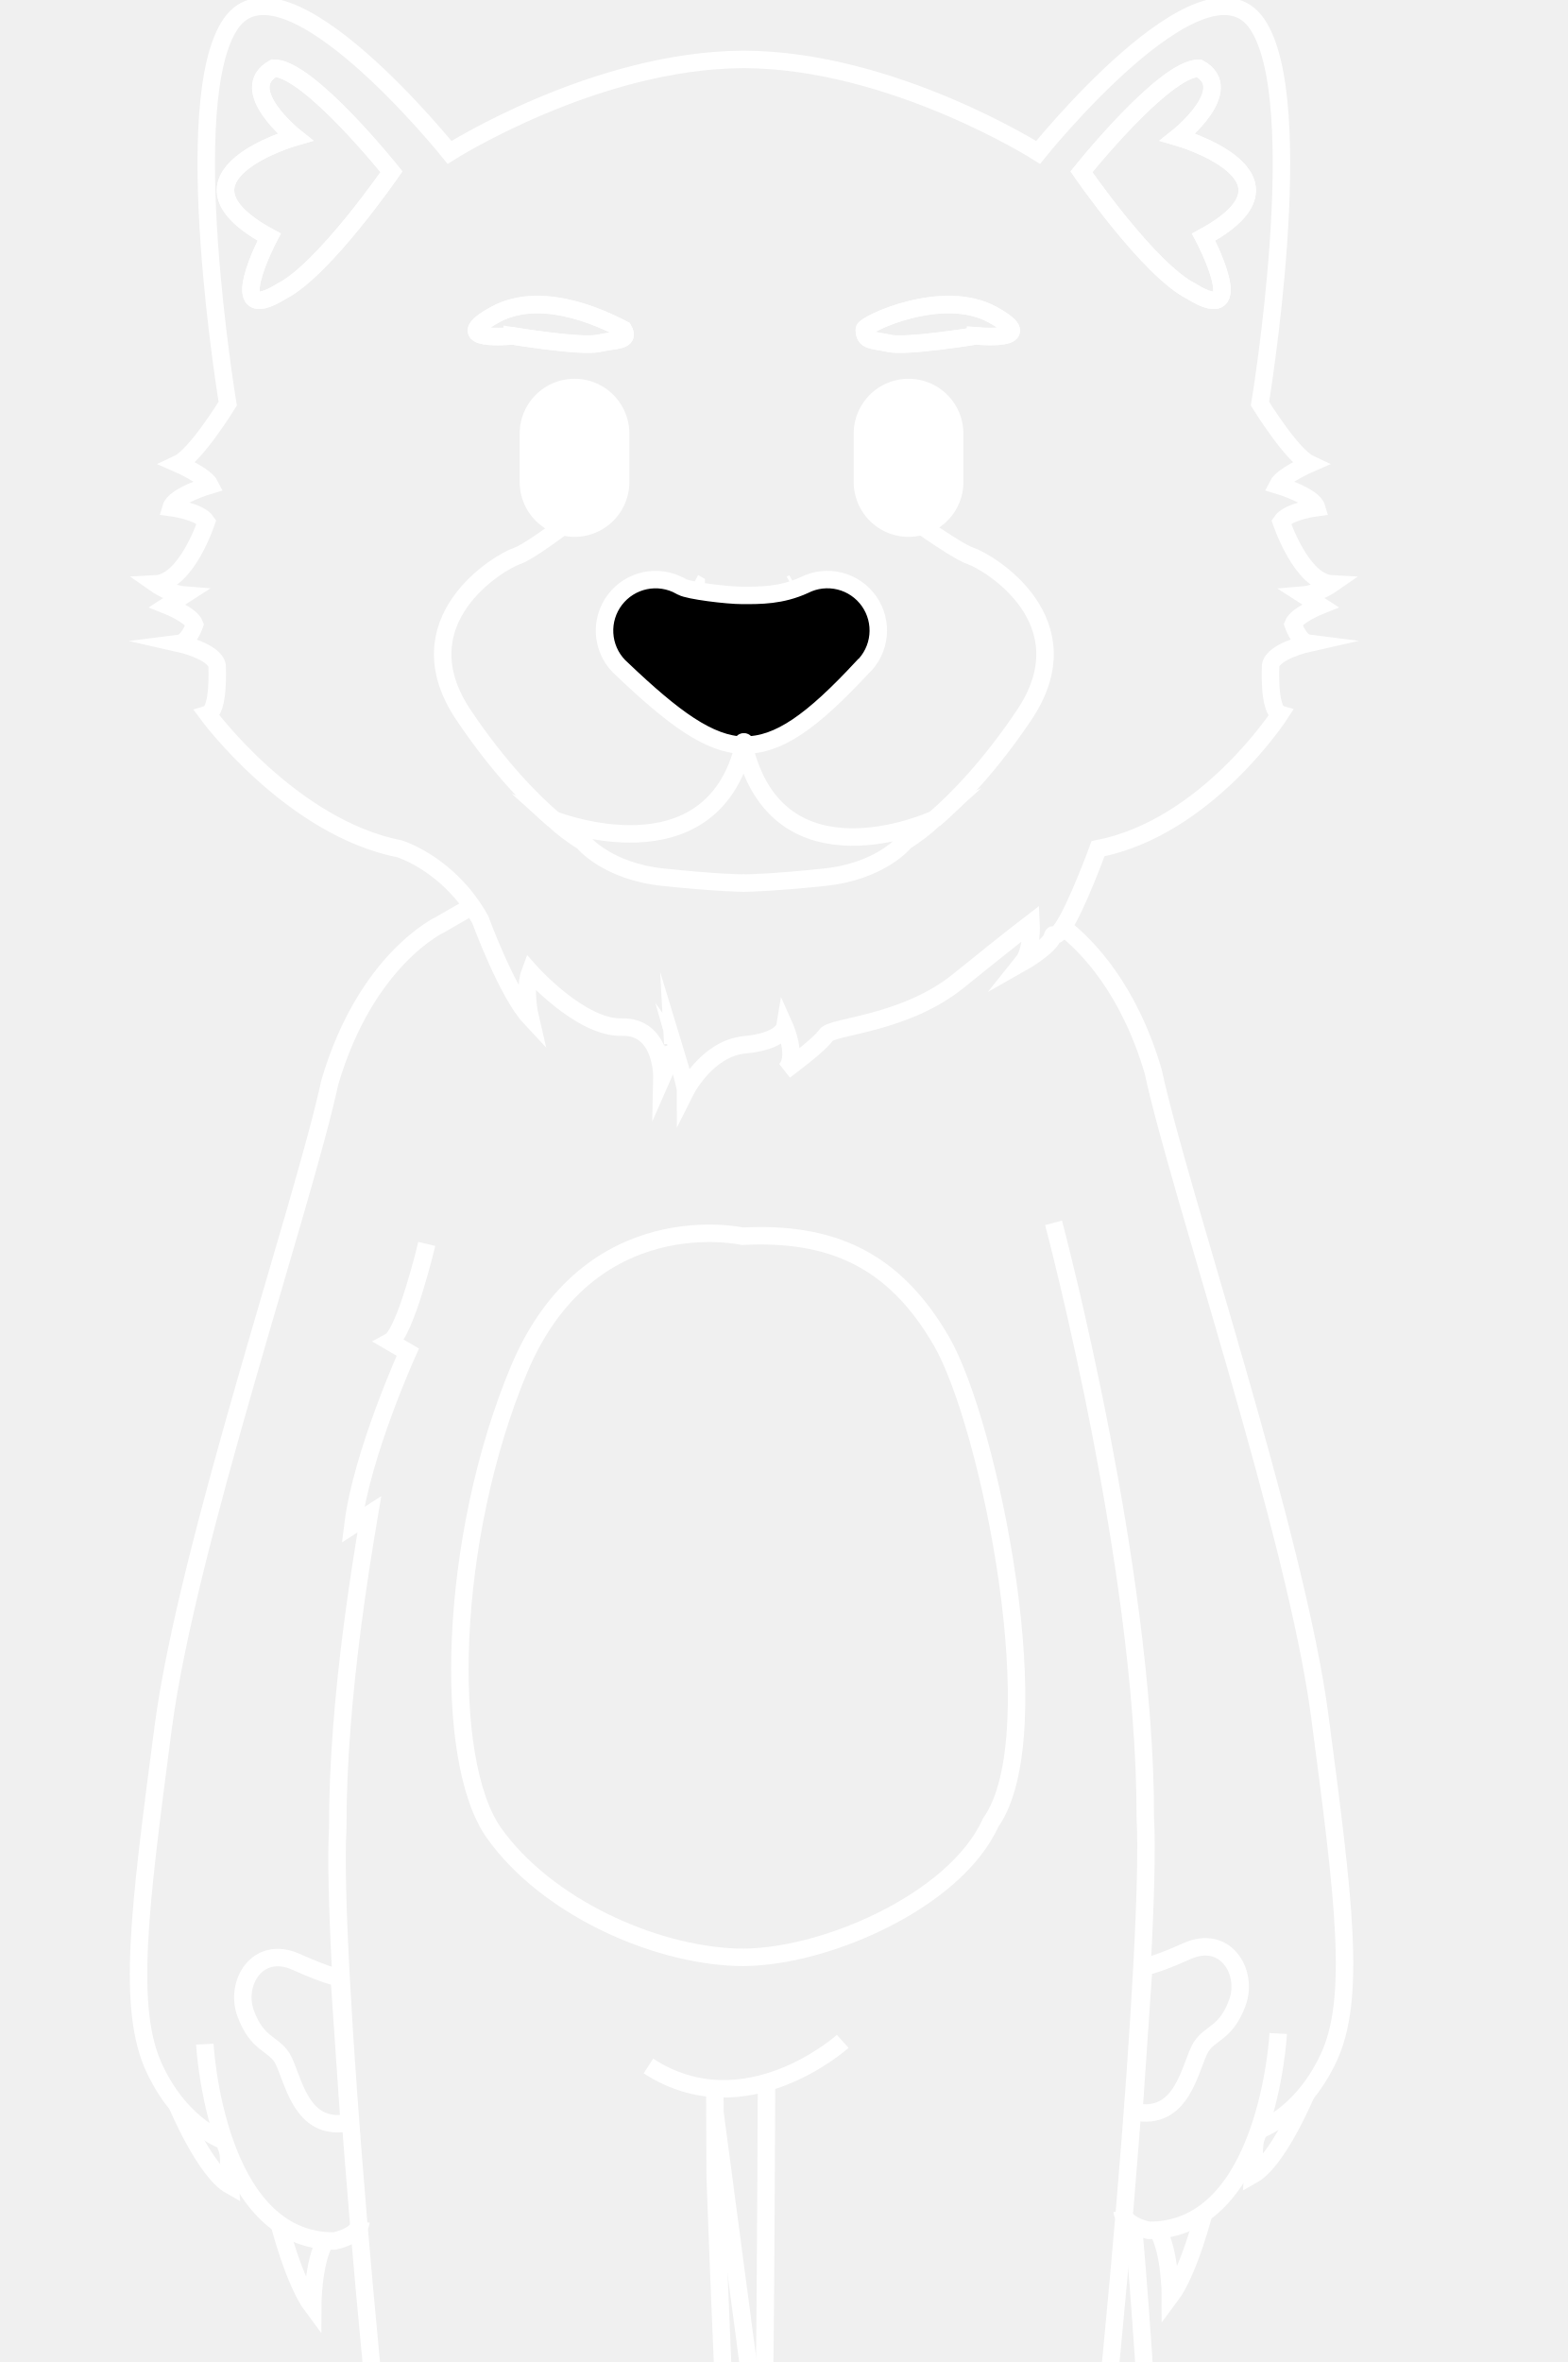
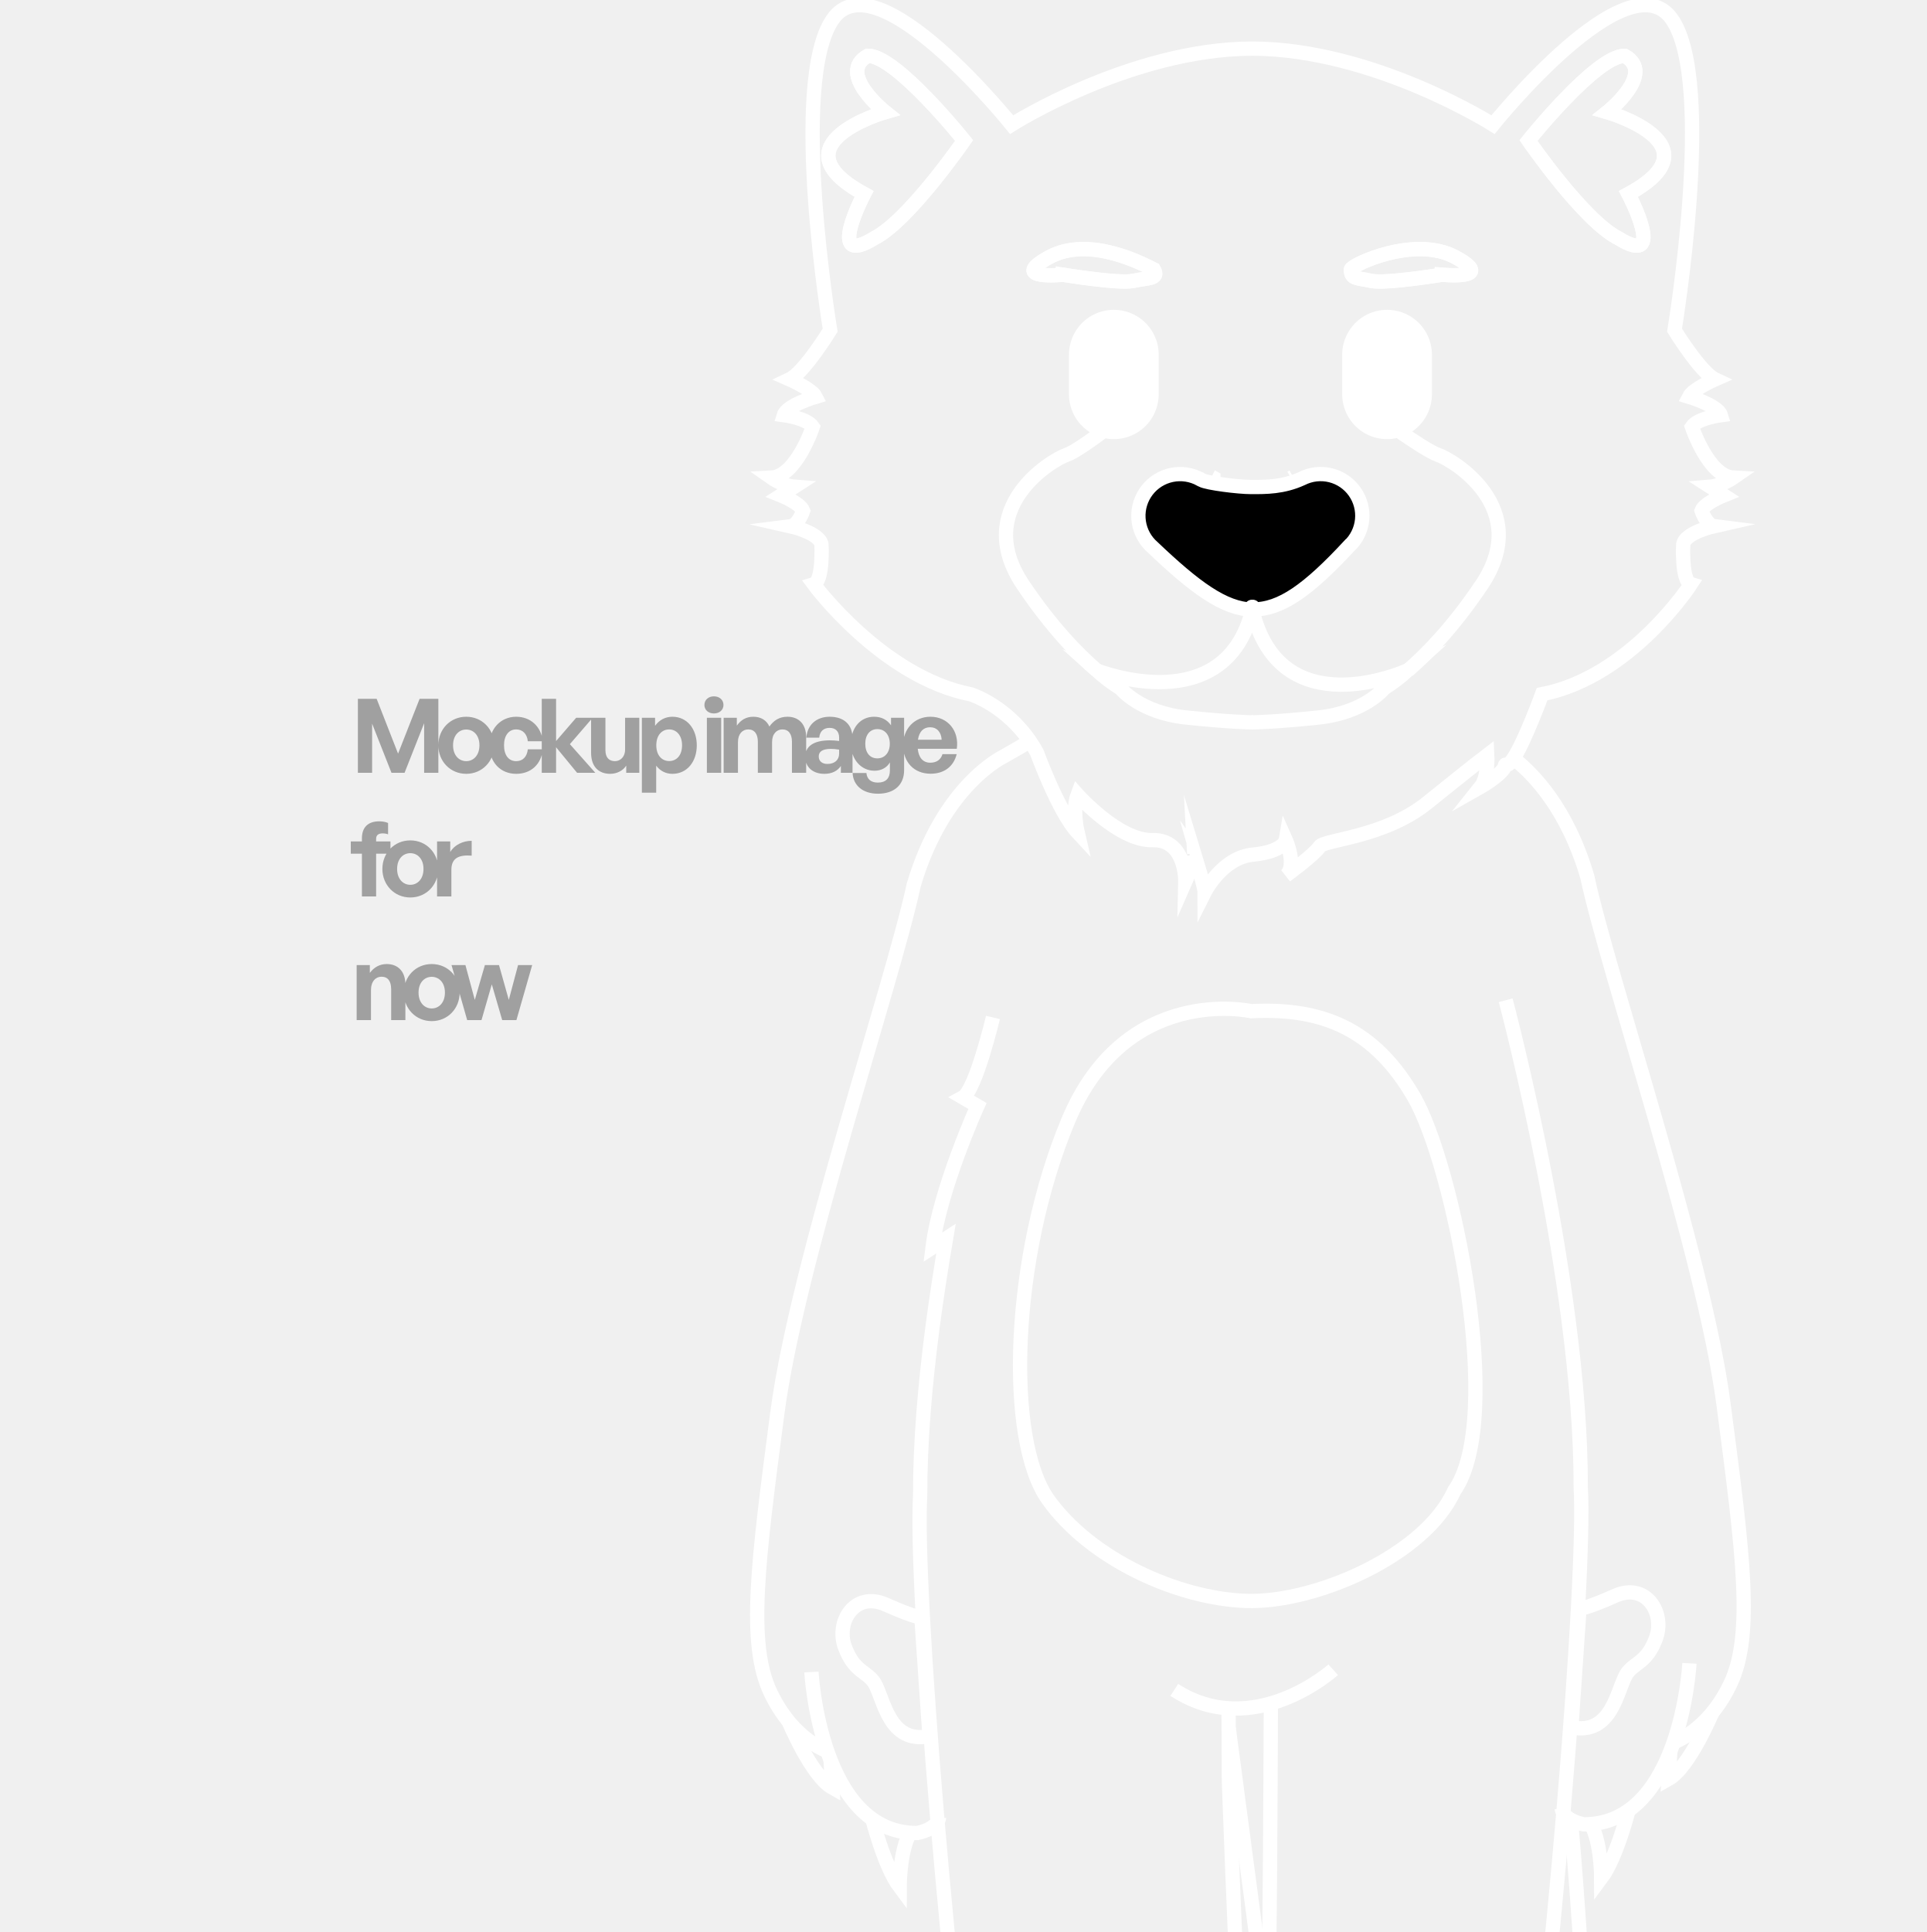
- <svg xmlns="http://www.w3.org/2000/svg" width="249" height="375" viewBox="0 0 249 375" fill="none">
+ <svg xmlns="http://www.w3.org/2000/svg" width="374" height="375" viewBox="0 0 374 375" fill="none">
  <g clip-path="url(#clip0_2229_67)">
-     <path d="M36 340.028C36 340.028 29.083 338.02 24.57 328.498C20.056 318.976 22.119 303.126 25.92 274.215C29.721 245.303 48.231 191.115 52.373 171.84C58.141 152.229 69.913 146.785 69.913 146.785L74.957 143.879" stroke="white" stroke-width="2.772" stroke-miterlimit="10" />
-     <path d="M32.528 324.539C32.528 324.539 34.175 355.925 53.089 355.791C57.203 354.888 57.314 352.793 57.314 352.793" stroke="white" stroke-width="2.772" stroke-miterlimit="10" />
-     <path d="M44.275 352.793C44.275 352.793 46.651 362.252 49.652 366.255C49.652 366.255 49.652 359.227 51.66 355.779" stroke="white" stroke-width="2.772" stroke-miterlimit="10" />
-     <path d="M28.113 334.144C28.113 334.144 32.528 344.72 36.583 346.993L36.226 341.449" stroke="white" stroke-width="2.772" stroke-miterlimit="10" />
-     <path d="M113.534 490.406C131.129 490.406 121.08 454.629 120.371 453.869C117.287 451.569 113.573 345.54 113.573 345.54L113.51 331.365" stroke="white" stroke-width="2.772" stroke-miterlimit="10" />
-     <path d="M53.873 313.896C53.873 313.896 53.081 314.177 46.991 311.461C40.902 308.745 37.215 314.835 39.029 319.705C40.842 324.575 43.258 324.337 44.782 326.677C46.611 329.817 47.585 338.607 55.449 336.972L53.873 313.896Z" stroke="white" stroke-width="2.772" stroke-miterlimit="10" />
-     <path d="M167.306 194.144C167.306 194.144 171.198 208.754 174.96 228.305C176.611 236.897 178.238 246.447 179.497 256.124C180.938 267.191 181.901 278.432 181.873 288.619C182.922 306.405 176.532 384.793 168.64 442.541C168.53 443.354 168.419 444.155 168.308 444.945C167.987 447.229 167.825 448.393 167.761 448.829C167.552 450.313 168.53 443.353 168.53 443.353" stroke="white" stroke-width="2.772" stroke-miterlimit="10" />
-     <path d="M133.825 324.095C133.825 324.095 118.384 338.017 102.97 328.007" stroke="white" stroke-width="2.772" stroke-miterlimit="10" />
-     <path d="M168.834 147.205C172.746 150.258 179.283 157.036 183.139 170.146C187.281 189.42 205.787 243.609 209.592 272.52C213.397 301.432 215.46 317.281 210.942 326.804C206.425 336.326 199.511 338.334 199.511 338.334" stroke="white" stroke-width="2.772" stroke-miterlimit="10" />
-     <path d="M202.985 322.848C202.985 322.848 201.338 354.235 182.423 354.1C178.31 353.197 178.199 351.103 178.199 351.103" stroke="white" stroke-width="2.772" stroke-miterlimit="10" />
-     <path d="M191.236 351.115C191.236 351.115 188.861 360.574 185.859 364.576C185.859 364.576 185.859 357.549 183.852 354.1" stroke="white" stroke-width="2.772" stroke-miterlimit="10" />
-     <path d="M207.399 332.454C207.399 332.454 202.984 343.03 198.93 345.302L199.286 339.759" stroke="white" stroke-width="2.772" stroke-miterlimit="10" />
-     <path d="M117.627 434.365C121.167 399.815 121.381 399.455 121.662 344.542L121.725 330.367" stroke="white" stroke-width="2.772" stroke-miterlimit="10" />
-     <path d="M181.635 312.19C181.635 312.19 182.427 312.471 188.517 309.755C194.606 307.039 198.293 313.128 196.479 317.998C194.666 322.868 192.251 322.631 190.726 324.971C188.897 328.11 187.923 336.9 180.06 335.265L181.635 312.19Z" stroke="white" stroke-width="2.772" stroke-miterlimit="10" />
-     <path d="M117.889 196.27C117.889 196.27 93.546 190.782 82.389 217.488C71.231 244.195 70.202 279.473 78.481 291.066C86.76 302.659 103.592 310.249 116.859 310.736C130.127 311.223 151.651 301.99 157.321 289.356C167.219 275.438 157.107 226.053 149.509 212.939C141.911 199.825 131.893 195.553 117.889 196.27Z" stroke="white" stroke-width="2.772" stroke-miterlimit="10" />
-     <path d="M67.77 197.49C67.77 197.49 64.405 211.672 61.914 213.01L64.761 214.669C64.761 214.669 57.44 230.832 56.05 242.1L58.652 240.41C57.753 245.707 56.731 252.264 56.011 257.803C54.57 268.87 53.607 280.11 53.635 290.294C52.586 308.084 58.976 386.468 66.868 444.22C66.978 445.033 67.089 445.834 67.2 446.623C67.521 448.908 67.861 451.121 67.925 451.557C68.131 453.042 66.978 445.032 66.978 445.032" stroke="white" stroke-width="2.772" stroke-miterlimit="10" />
-     <path d="M91.234 68.844V76.525" stroke="white" stroke-width="17.421" stroke-miterlimit="10" stroke-linecap="round" />
-     <path d="M139.504 100.088C139.505 101.19 139.281 102.28 138.843 103.292C138.406 104.303 137.766 105.214 136.962 105.968H136.942C129.102 114.401 123.686 118.4 118.123 118.274C112.635 118.147 106.997 113.997 98.741 106.134L98.274 105.694C96.927 104.298 96.125 102.464 96.016 100.527C95.906 98.589 96.494 96.677 97.675 95.136C98.856 93.596 100.55 92.531 102.449 92.134C104.349 91.737 106.328 92.035 108.026 92.973H108.054C108.101 93.001 108.196 93.06 108.331 93.131C109.361 93.705 115.395 94.474 117.921 94.474C120.736 94.474 124.05 94.513 127.732 92.834C128.965 92.205 130.338 91.903 131.721 91.957C133.104 92.011 134.45 92.419 135.63 93.142C136.81 93.865 137.784 94.88 138.46 96.088C139.135 97.295 139.489 98.656 139.488 100.04L139.504 100.088Z" fill="black" />
-     <path d="M100.495 105.235L100.958 105.679C100.8 105.544 100.642 105.393 100.495 105.235Z" fill="black" />
-     <path d="M110.564 92.708L110.287 92.545C110.382 92.594 110.475 92.648 110.564 92.708Z" fill="black" />
-     <path d="M110.273 92.537H110.247" stroke="white" stroke-width="0.396" stroke-miterlimit="10" />
-     <path d="M118.24 140.189H118.162" stroke="white" stroke-width="2.772" stroke-miterlimit="10" />
-     <path d="M87.904 130.112C84.376 127.064 79.193 121.825 73.65 113.578C63.534 98.588 79.272 89.216 82.084 88.281C84.895 87.347 95.364 78.937 95.364 78.937" stroke="white" stroke-width="2.772" stroke-miterlimit="10" />
-     <path d="M95.031 54.504C92.287 55.109 81.335 53.316 81.335 53.316C81.335 53.316 70.613 54.357 78.611 49.946C86.609 45.535 97.438 51.53 98.994 52.298C100.095 54.195 97.779 53.898 95.031 54.504Z" stroke="white" stroke-width="2.772" stroke-miterlimit="10" />
-     <path d="M118.241 117.806C118.202 117.973 118.162 118.143 118.119 118.305" stroke="white" stroke-width="2.772" stroke-miterlimit="10" stroke-linecap="round" />
-     <path d="M144.278 68.844V76.525" stroke="white" stroke-width="17.421" stroke-miterlimit="10" stroke-linecap="round" />
-     <path d="M135.754 105.235L135.291 105.679C135.449 105.544 135.604 105.393 135.754 105.235Z" fill="black" />
-     <path d="M125.962 92.565C125.91 92.597 125.819 92.652 125.681 92.727C125.771 92.668 125.865 92.614 125.962 92.565Z" fill="black" />
-     <path d="M126 92.518H125.974" stroke="white" stroke-width="0.396" stroke-miterlimit="10" />
-     <path d="M106.85 165.727C106.921 167.026 105.116 171.128 105.116 171.128C105.116 171.128 105.302 162.884 98.745 163.07C92.188 163.257 84.194 154.265 84.194 154.265C83.157 157.017 84.151 161.384 84.194 161.566C80.52 157.626 76.275 146.017 76.275 146.017C75.876 145.291 75.44 144.585 74.969 143.903C70.103 136.812 63.487 134.773 63.487 134.773C46.208 131.379 32.975 113.392 32.975 113.392C34.848 112.81 34.476 105.683 34.476 105.683C34.1 103.41 28.478 102.147 28.478 102.147C29.978 101.957 30.916 99.146 30.916 99.146C30.354 97.649 26.605 96.153 26.605 96.153L27.27 95.725L29.226 94.466C26.981 94.292 24.732 92.708 24.732 92.708C29.622 92.45 32.789 82.845 32.789 82.845C31.665 81.158 27.167 80.58 27.167 80.58C27.729 78.668 33.352 77.017 33.352 77.017C32.603 75.516 28.291 73.631 28.291 73.631C31.103 72.313 36.163 64.085 36.163 64.085C36.163 64.085 28.165 15.986 36.662 3.744C45.158 -8.499 71.39 24.194 71.39 24.194C71.39 24.194 94.477 9.533 118.008 9.434H118.241C141.772 9.544 164.855 24.194 164.855 24.194C164.855 24.194 191.094 -8.499 199.587 3.744C208.08 15.986 200.086 64.085 200.086 64.085C200.086 64.085 205.146 72.313 207.958 73.631C207.958 73.631 203.646 75.516 202.897 77.017C202.897 77.017 208.52 78.688 209.082 80.58C209.082 80.58 204.584 81.158 203.46 82.845C203.46 82.845 206.647 92.45 211.517 92.708C211.517 92.708 209.268 94.276 207.019 94.466L208.979 95.725L209.644 96.153C209.644 96.153 205.895 97.649 205.333 99.118C205.333 99.118 206.271 101.929 207.768 102.119C207.768 102.119 202.149 103.382 201.773 105.655C201.773 105.655 201.397 112.802 203.274 113.364C203.274 113.364 191.645 131.371 174.37 134.745C174.37 134.745 171.06 143.804 168.827 147.205C168.221 148.132 167.69 148.638 167.33 148.425C167.124 148.306 167.14 148.884 166.978 149.121C165.794 150.848 162.456 152.736 162.456 152.736C163.957 150.864 163.735 146.552 163.735 146.552C163.735 146.552 160.773 148.801 152.197 155.734C143.621 162.667 132.068 162.9 131.161 164.353C130.254 165.806 124.945 169.726 124.62 169.964C126.861 168.075 124.62 163.043 124.62 163.043C124.62 163.043 124.236 165.304 118.237 165.882C112.239 166.46 108.865 173.191 108.865 173.191C108.865 172.114 107.246 167.034 106.85 165.727ZM106.85 165.727C106.816 165.629 106.788 165.528 106.767 165.426C106.784 165.45 106.798 165.477 106.807 165.505C106.833 165.576 106.848 165.651 106.85 165.727ZM44.723 46.24C35.062 52.227 42.743 37.644 42.743 37.644C25.041 28.011 46.841 21.763 46.841 21.763C46.841 21.763 37.339 14.209 43.484 10.827C49.027 10.827 62.152 27.275 62.152 27.275C62.152 27.275 51.43 42.839 44.723 46.24ZM125.962 92.565C125.911 92.597 125.82 92.652 125.681 92.728C125.772 92.668 125.865 92.614 125.962 92.565ZM110.564 92.728L110.287 92.565C110.382 92.608 110.474 92.655 110.564 92.708V92.728ZM81.336 53.339C81.336 53.339 70.614 54.381 78.612 49.97C86.61 45.559 97.439 51.554 98.995 52.322C100.095 54.214 97.779 53.906 95.035 54.523C92.291 55.141 81.336 53.32 81.336 53.32V53.339ZM143.681 133.648C143.681 133.648 139.935 138.332 130.939 139.27C122.977 140.102 118.978 140.197 118.166 140.205C117.58 140.205 113.585 140.134 105.31 139.27C96.314 138.332 92.569 133.648 92.569 133.648C90.915 132.613 89.355 131.437 87.904 130.132C88.395 130.326 112.849 139.837 118.119 118.329C112.631 118.202 106.993 114.053 98.737 106.19L98.27 105.75C96.923 104.353 96.121 102.52 96.011 100.582C95.901 98.645 96.49 96.732 97.671 95.192C98.851 93.652 100.545 92.587 102.445 92.189C104.344 91.793 106.323 92.09 108.022 93.028H108.05C108.097 93.056 108.192 93.116 108.327 93.187C109.356 93.761 115.391 94.529 117.917 94.529C120.732 94.529 124.046 94.569 127.728 92.89C129.461 92.01 131.454 91.783 133.34 92.252C135.227 92.721 136.881 93.854 138 95.444C139.119 97.033 139.628 98.973 139.434 100.907C139.24 102.841 138.355 104.641 136.942 105.976H136.922C129.082 114.409 123.666 118.408 118.103 118.282C123.472 141.329 147.945 130.259 148.325 130.085C146.882 131.398 145.328 132.583 143.681 133.628V133.648ZM154.913 53.339C154.913 53.339 143.962 55.129 141.214 54.527C138.466 53.925 137.254 54.218 137.254 52.326C137.254 51.51 149.635 45.563 157.637 49.974C165.639 54.385 154.913 53.32 154.913 53.32V53.339ZM191.138 37.648C191.138 37.648 198.839 52.231 189.182 46.24C182.451 42.855 171.733 27.279 171.733 27.279C171.733 27.279 184.874 10.831 190.398 10.831C196.558 14.213 187.044 21.767 187.044 21.767C187.044 21.767 208.825 28.027 191.138 37.648Z" stroke="white" stroke-width="2.772" stroke-miterlimit="10" />
-     <path d="M106.771 165.407V165.402" stroke="white" stroke-width="2.772" stroke-miterlimit="10" />
-     <path d="M118.162 140.185H118.008" stroke="white" stroke-width="2.772" stroke-miterlimit="10" />
-     <path d="M148.345 130.112C151.872 127.064 157.055 121.821 162.599 113.578C172.719 98.588 156.976 89.216 154.165 88.281C151.354 87.347 140.644 79.428 140.644 79.428" stroke="white" stroke-width="2.772" stroke-miterlimit="10" />
-     <path d="M154.913 53.319C154.913 53.319 143.962 55.109 141.214 54.507C138.466 53.905 137.254 54.198 137.254 52.306C137.254 51.49 149.635 45.543 157.637 49.954C165.639 54.364 154.913 53.319 154.913 53.319Z" stroke="white" stroke-width="2.772" stroke-miterlimit="10" />
-     <path d="M118.008 117.806C118.043 117.973 118.079 118.139 118.119 118.305" stroke="white" stroke-width="2.772" stroke-miterlimit="10" stroke-linecap="round" />
-     <path d="M62.172 27.263C62.172 27.263 51.43 42.839 44.723 46.228C35.062 52.215 42.743 37.632 42.743 37.632C25.041 27.999 46.841 21.751 46.841 21.751C46.841 21.751 37.339 14.197 43.484 10.815C49.031 10.815 62.172 27.263 62.172 27.263Z" stroke="white" stroke-width="2.772" stroke-miterlimit="10" />
-     <path d="M191.138 37.648C191.138 37.648 198.839 52.231 189.182 46.24C182.451 42.855 171.733 27.279 171.733 27.279C171.733 27.279 184.874 10.831 190.398 10.831C196.558 14.213 187.044 21.767 187.044 21.767C187.044 21.767 208.825 28.027 191.138 37.648Z" stroke="white" stroke-width="2.772" stroke-miterlimit="10" />
-     <path d="M113.545 335.451L121.064 392.249" stroke="white" stroke-width="2.772" stroke-miterlimit="10" />
-     <path d="M180.051 354.1C180.051 354.1 183.152 389.212 182.498 401.074C183.166 402.12 183.965 403.077 184.874 403.921C184.874 403.921 187.42 407.037 187.938 409.037C188.457 411.036 189.3 417.545 198.011 417.953C206.722 418.361 227.976 420.8 230.957 420.19C233.939 419.581 273.588 420.8 276.008 422.427C278.427 424.055 292.499 427.693 294.399 438.811C296.3 449.929 294.819 458.41 294.126 460.477C293.433 462.544 292.791 467.39 280.327 471.473C274.226 473.472 241.105 471.473 241.105 471.473L187.063 471.73C187.063 471.73 184.252 470.815 183.262 467.066" stroke="white" stroke-width="2.772" stroke-miterlimit="10" />
+     <path d="M161 340.028C161 340.028 154.083 338.02 149.569 328.498C145.056 318.976 147.119 303.126 150.92 274.215C154.721 245.303 173.231 191.115 177.372 171.84C183.141 152.229 194.913 146.785 194.913 146.785L199.957 143.879" stroke="white" stroke-width="2.772" stroke-miterlimit="10" />
+     <path d="M157.528 324.539C157.528 324.539 159.175 355.925 178.089 355.791C182.203 354.888 182.314 352.793 182.314 352.793" stroke="white" stroke-width="2.772" stroke-miterlimit="10" />
+     <path d="M169.275 352.793C169.275 352.793 171.651 362.252 174.652 366.255C174.652 366.255 174.652 359.227 176.66 355.779" stroke="white" stroke-width="2.772" stroke-miterlimit="10" />
+     <path d="M153.113 334.144C153.113 334.144 157.528 344.72 161.582 346.993L161.226 341.449" stroke="white" stroke-width="2.772" stroke-miterlimit="10" />
+     <path d="M238.534 490.406C256.129 490.406 246.08 454.629 245.371 453.869C242.287 451.569 238.573 345.54 238.573 345.54L238.51 331.365" stroke="white" stroke-width="2.772" stroke-miterlimit="10" />
+     <path d="M178.873 313.896C178.873 313.896 178.081 314.177 171.991 311.461C165.902 308.745 162.215 314.835 164.029 319.705C165.842 324.575 168.257 324.337 169.782 326.677C171.611 329.817 172.585 338.607 180.449 336.972L178.873 313.896Z" stroke="white" stroke-width="2.772" stroke-miterlimit="10" />
+     <path d="M292.306 194.144C292.306 194.144 296.198 208.754 299.96 228.305C301.611 236.897 303.238 246.447 304.497 256.124C305.938 267.191 306.901 278.432 306.873 288.619C307.922 306.405 301.532 384.793 293.64 442.541C293.53 443.354 293.419 444.155 293.308 444.945C292.987 447.229 292.825 448.393 292.761 448.829C292.552 450.313 293.53 443.353 293.53 443.353" stroke="white" stroke-width="2.772" stroke-miterlimit="10" />
+     <path d="M258.825 324.095C258.825 324.095 243.384 338.017 227.97 328.007" stroke="white" stroke-width="2.772" stroke-miterlimit="10" />
+     <path d="M293.834 147.205C297.746 150.258 304.283 157.036 308.139 170.146C312.281 189.42 330.787 243.609 334.592 272.52C338.397 301.432 340.46 317.281 335.942 326.804C331.425 336.326 324.511 338.334 324.511 338.334" stroke="white" stroke-width="2.772" stroke-miterlimit="10" />
+     <path d="M327.985 322.848C327.985 322.848 326.338 354.235 307.423 354.1C303.31 353.197 303.199 351.103 303.199 351.103" stroke="white" stroke-width="2.772" stroke-miterlimit="10" />
+     <path d="M316.236 351.115C316.236 351.115 313.861 360.574 310.859 364.576C310.859 364.576 310.859 357.549 308.852 354.1" stroke="white" stroke-width="2.772" stroke-miterlimit="10" />
+     <path d="M332.399 332.454C332.399 332.454 327.984 343.03 323.93 345.302L324.286 339.759" stroke="white" stroke-width="2.772" stroke-miterlimit="10" />
+     <path d="M242.627 434.365C246.167 399.815 246.381 399.455 246.662 344.542L246.725 330.367" stroke="white" stroke-width="2.772" stroke-miterlimit="10" />
+     <path d="M306.635 312.19C306.635 312.19 307.427 312.471 313.517 309.755C319.606 307.039 323.293 313.128 321.479 317.998C319.666 322.868 317.251 322.631 315.726 324.971C313.897 328.11 312.923 336.9 305.06 335.265L306.635 312.19Z" stroke="white" stroke-width="2.772" stroke-miterlimit="10" />
+     <path d="M242.889 196.27C242.889 196.27 218.546 190.782 207.389 217.488C196.231 244.195 195.202 279.473 203.481 291.066C211.76 302.659 228.592 310.249 241.859 310.736C255.127 311.223 276.651 301.99 282.321 289.356C292.219 275.438 282.107 226.053 274.509 212.939C266.911 199.825 256.893 195.553 242.889 196.27Z" stroke="white" stroke-width="2.772" stroke-miterlimit="10" />
+     <path d="M192.77 197.49C192.77 197.49 189.405 211.672 186.914 213.01L189.761 214.669C189.761 214.669 182.44 230.832 181.05 242.1L183.652 240.41C182.753 245.707 181.731 252.264 181.011 257.803C179.57 268.87 178.607 280.11 178.635 290.294C177.586 308.084 183.976 386.468 191.867 444.22C191.978 445.033 192.089 445.834 192.2 446.623C192.521 448.908 192.861 451.121 192.925 451.557C193.131 453.042 191.978 445.032 191.978 445.032" stroke="white" stroke-width="2.772" stroke-miterlimit="10" />
+     <path d="M216.234 68.844V76.525" stroke="white" stroke-width="17.421" stroke-miterlimit="10" stroke-linecap="round" />
+     <path d="M264.504 100.088C264.505 101.19 264.281 102.28 263.843 103.292C263.406 104.303 262.766 105.214 261.962 105.968H261.942C254.102 114.401 248.686 118.4 243.123 118.274C237.635 118.147 231.997 113.997 223.741 106.134L223.274 105.694C221.927 104.298 221.125 102.464 221.015 100.527C220.906 98.589 221.494 96.677 222.675 95.136C223.856 93.596 225.55 92.531 227.449 92.134C229.349 91.737 231.328 92.035 233.026 92.973H233.054C233.101 93.001 233.196 93.06 233.331 93.131C234.361 93.705 240.395 94.474 242.921 94.474C245.736 94.474 249.05 94.513 252.732 92.834C253.965 92.205 255.338 91.903 256.721 91.957C258.104 92.011 259.45 92.419 260.63 93.142C261.81 93.865 262.784 94.88 263.46 96.088C264.135 97.295 264.489 98.656 264.488 100.04L264.504 100.088Z" fill="black" />
+     <path d="M225.495 105.235L225.958 105.679C225.8 105.544 225.642 105.393 225.495 105.235Z" fill="black" />
+     <path d="M235.564 92.708L235.287 92.545C235.382 92.594 235.475 92.648 235.564 92.708Z" fill="black" />
+     <path d="M235.273 92.537H235.247" stroke="white" stroke-width="0.396" stroke-miterlimit="10" />
+     <path d="M243.24 140.189H243.162" stroke="white" stroke-width="2.772" stroke-miterlimit="10" />
+     <path d="M212.904 130.112C209.376 127.064 204.193 121.825 198.65 113.578C188.534 98.588 204.272 89.216 207.084 88.281C209.895 87.347 220.364 78.937 220.364 78.937" stroke="white" stroke-width="2.772" stroke-miterlimit="10" />
+     <path d="M220.031 54.504C217.287 55.109 206.335 53.316 206.335 53.316C206.335 53.316 195.613 54.357 203.611 49.946C211.609 45.535 222.438 51.53 223.994 52.298C225.095 54.195 222.779 53.898 220.031 54.504Z" stroke="white" stroke-width="2.772" stroke-miterlimit="10" />
+     <path d="M243.241 117.806C243.202 117.973 243.162 118.143 243.119 118.305" stroke="white" stroke-width="2.772" stroke-miterlimit="10" stroke-linecap="round" />
+     <path d="M269.278 68.844V76.525" stroke="white" stroke-width="17.421" stroke-miterlimit="10" stroke-linecap="round" />
+     <path d="M260.754 105.235L260.291 105.679C260.449 105.544 260.604 105.393 260.754 105.235Z" fill="black" />
+     <path d="M250.962 92.565C250.91 92.597 250.819 92.652 250.681 92.727C250.771 92.668 250.865 92.614 250.962 92.565Z" fill="black" />
+     <path d="M251 92.518H250.974" stroke="white" stroke-width="0.396" stroke-miterlimit="10" />
+     <path d="M231.85 165.727C231.921 167.026 230.116 171.128 230.116 171.128C230.116 171.128 230.302 162.884 223.745 163.07C217.188 163.257 209.194 154.265 209.194 154.265C208.157 157.017 209.151 161.384 209.194 161.566C205.52 157.626 201.276 146.017 201.276 146.017C200.876 145.291 200.44 144.585 199.969 143.903C195.103 136.812 188.487 134.773 188.487 134.773C171.208 131.379 157.975 113.392 157.975 113.392C159.848 112.81 159.476 105.683 159.476 105.683C159.1 103.41 153.478 102.147 153.478 102.147C154.978 101.957 155.917 99.146 155.917 99.146C155.354 97.649 151.605 96.153 151.605 96.153L152.27 95.725L154.226 94.466C151.981 94.292 149.732 92.708 149.732 92.708C154.622 92.45 157.789 82.845 157.789 82.845C156.665 81.158 152.167 80.58 152.167 80.58C152.729 78.668 158.352 77.017 158.352 77.017C157.603 75.516 153.291 73.631 153.291 73.631C156.103 72.313 161.163 64.085 161.163 64.085C161.163 64.085 153.165 15.986 161.662 3.744C170.159 -8.499 196.39 24.194 196.39 24.194C196.39 24.194 219.477 9.533 243.008 9.434H243.241C266.772 9.544 289.855 24.194 289.855 24.194C289.855 24.194 316.094 -8.499 324.587 3.744C333.08 15.986 325.086 64.085 325.086 64.085C325.086 64.085 330.146 72.313 332.958 73.631C332.958 73.631 328.646 75.516 327.897 77.017C327.897 77.017 333.52 78.688 334.082 80.58C334.082 80.58 329.584 81.158 328.46 82.845C328.46 82.845 331.647 92.45 336.517 92.708C336.517 92.708 334.268 94.276 332.019 94.466L333.979 95.725L334.644 96.153C334.644 96.153 330.895 97.649 330.333 99.118C330.333 99.118 331.271 101.929 332.768 102.119C332.768 102.119 327.149 103.382 326.773 105.655C326.773 105.655 326.397 112.802 328.274 113.364C328.274 113.364 316.645 131.371 299.37 134.745C299.37 134.745 296.06 143.804 293.827 147.205C293.221 148.132 292.69 148.638 292.33 148.425C292.124 148.306 292.14 148.884 291.978 149.121C290.794 150.848 287.456 152.736 287.456 152.736C288.957 150.864 288.735 146.552 288.735 146.552C288.735 146.552 285.773 148.801 277.197 155.734C268.621 162.667 257.068 162.9 256.161 164.353C255.254 165.806 249.945 169.726 249.62 169.964C251.861 168.075 249.62 163.043 249.62 163.043C249.62 163.043 249.236 165.304 243.237 165.882C237.239 166.46 233.865 173.191 233.865 173.191C233.865 172.114 232.246 167.034 231.85 165.727ZM231.85 165.727C231.816 165.629 231.788 165.528 231.767 165.426C231.784 165.45 231.798 165.477 231.807 165.505C231.833 165.576 231.848 165.651 231.85 165.727ZM169.723 46.24C160.062 52.227 167.743 37.644 167.743 37.644C150.041 28.011 171.841 21.763 171.841 21.763C171.841 21.763 162.339 14.209 168.484 10.827C174.027 10.827 187.152 27.275 187.152 27.275C187.152 27.275 176.43 42.839 169.723 46.24ZM250.962 92.565C250.911 92.597 250.82 92.652 250.681 92.728C250.772 92.668 250.865 92.614 250.962 92.565ZM235.564 92.728L235.287 92.565C235.382 92.608 235.474 92.655 235.564 92.708V92.728ZM206.336 53.339C206.336 53.339 195.614 54.381 203.612 49.97C211.61 45.559 222.439 51.554 223.995 52.322C225.095 54.214 222.779 53.906 220.035 54.523C217.291 55.141 206.336 53.32 206.336 53.32V53.339ZM268.681 133.648C268.681 133.648 264.935 138.332 255.939 139.27C247.977 140.102 243.978 140.197 243.166 140.205C242.58 140.205 238.585 140.134 230.31 139.27C221.314 138.332 217.569 133.648 217.569 133.648C215.915 132.613 214.355 131.437 212.904 130.132C213.395 130.326 237.849 139.837 243.119 118.329C237.631 118.202 231.993 114.053 223.737 106.19L223.27 105.75C221.923 104.353 221.121 102.52 221.011 100.582C220.901 98.645 221.49 96.732 222.671 95.192C223.851 93.652 225.545 92.587 227.445 92.189C229.344 91.793 231.323 92.09 233.022 93.028H233.05C233.097 93.056 233.192 93.116 233.327 93.187C234.356 93.761 240.391 94.529 242.917 94.529C245.732 94.529 249.046 94.569 252.728 92.89C254.461 92.01 256.454 91.783 258.34 92.252C260.227 92.721 261.881 93.854 263 95.444C264.119 97.033 264.628 98.973 264.434 100.907C264.24 102.841 263.355 104.641 261.942 105.976H261.922C254.082 114.409 248.666 118.408 243.103 118.282C248.472 141.329 272.945 130.259 273.325 130.085C271.882 131.398 270.328 132.583 268.681 133.628V133.648ZM279.913 53.339C279.913 53.339 268.962 55.129 266.214 54.527C263.466 53.925 262.254 54.218 262.254 52.326C262.254 51.51 274.635 45.563 282.637 49.974C290.639 54.385 279.913 53.32 279.913 53.32V53.339ZM316.138 37.648C316.138 37.648 323.839 52.231 314.182 46.24C307.451 42.855 296.733 27.279 296.733 27.279C296.733 27.279 309.874 10.831 315.398 10.831C321.558 14.213 312.044 21.767 312.044 21.767C312.044 21.767 333.825 28.027 316.138 37.648Z" stroke="white" stroke-width="2.772" stroke-miterlimit="10" />
+     <path d="M231.771 165.407V165.402" stroke="white" stroke-width="2.772" stroke-miterlimit="10" />
+     <path d="M243.162 140.185H243.008" stroke="white" stroke-width="2.772" stroke-miterlimit="10" />
+     <path d="M273.345 130.112C276.872 127.064 282.055 121.821 287.599 113.578C297.719 98.588 281.976 89.216 279.165 88.281C276.354 87.347 265.644 79.428 265.644 79.428" stroke="white" stroke-width="2.772" stroke-miterlimit="10" />
+     <path d="M279.913 53.319C279.913 53.319 268.962 55.109 266.214 54.507C263.466 53.905 262.254 54.198 262.254 52.306C262.254 51.49 274.635 45.543 282.637 49.954C290.639 54.364 279.913 53.319 279.913 53.319Z" stroke="white" stroke-width="2.772" stroke-miterlimit="10" />
+     <path d="M243.008 117.806C243.043 117.973 243.079 118.139 243.119 118.305" stroke="white" stroke-width="2.772" stroke-miterlimit="10" stroke-linecap="round" />
+     <path d="M187.172 27.263C187.172 27.263 176.43 42.839 169.723 46.228C160.062 52.215 167.743 37.632 167.743 37.632C150.041 27.999 171.841 21.751 171.841 21.751C171.841 21.751 162.339 14.197 168.484 10.815C174.031 10.815 187.172 27.263 187.172 27.263Z" stroke="white" stroke-width="2.772" stroke-miterlimit="10" />
+     <path d="M316.138 37.648C316.138 37.648 323.839 52.231 314.182 46.24C307.451 42.855 296.733 27.279 296.733 27.279C296.733 27.279 309.874 10.831 315.398 10.831C321.558 14.213 312.044 21.767 312.044 21.767C312.044 21.767 333.825 28.027 316.138 37.648Z" stroke="white" stroke-width="2.772" stroke-miterlimit="10" />
+     <path d="M238.545 335.451L246.064 392.249" stroke="white" stroke-width="2.772" stroke-miterlimit="10" />
+     <path d="M305.051 354.1C305.051 354.1 308.152 389.212 307.498 401.074C308.166 402.12 308.965 403.077 309.874 403.921C309.874 403.921 312.42 407.037 312.938 409.037C313.457 411.036 314.3 417.545 323.011 417.953C331.722 418.361 352.976 420.8 355.957 420.19C358.939 419.581 398.588 420.8 401.008 422.427C403.427 424.055 417.499 427.693 419.399 438.811C421.3 449.929 419.819 458.41 419.126 460.477C418.433 462.544 417.791 467.39 405.327 471.473C399.226 473.472 366.105 471.473 366.105 471.473L312.063 471.73C312.063 471.73 309.252 470.815 308.262 467.066" stroke="white" stroke-width="2.772" stroke-miterlimit="10" />
+     <path d="M76 150L72.24 140.46V150H69.48V135.64H73.12L77.28 146.28L81.46 135.64H85.1V150H82.34V140.38L78.54 150H76ZM90.515 150.2C87.415 150.2 85.095 147.76 85.095 144.66C85.095 141.54 87.415 139.12 90.515 139.12C93.615 139.12 95.935 141.54 95.935 144.66C95.935 147.76 93.615 150.2 90.515 150.2ZM90.515 147.74C91.895 147.74 93.075 146.64 93.075 144.66C93.075 142.68 91.895 141.6 90.515 141.6C89.135 141.6 87.955 142.68 87.955 144.66C87.955 146.64 89.135 147.74 90.515 147.74ZM100.209 150.2C97.129 150.2 95.009 147.92 95.009 144.66C95.009 141.46 97.209 139.12 100.209 139.12C102.989 139.12 105.049 141 105.389 143.88H102.469C102.329 142.46 101.469 141.58 100.209 141.58C98.769 141.58 97.849 142.76 97.849 144.66C97.849 146.58 98.749 147.74 100.209 147.74C101.489 147.74 102.309 146.9 102.469 145.44H105.389C105.069 148.38 103.069 150.2 100.209 150.2ZM107.954 150H105.174V135.64H107.954V143.84L111.854 139.32H115.054L110.634 144.44L115.574 150H112.034L107.954 145.04V150ZM121.353 145.5V139.32H124.113V150H121.573V148.6C120.993 149.54 119.813 150.2 118.453 150.2C116.313 150.2 114.753 148.9 114.753 146.12V139.32H117.533V145.58C117.533 147.08 118.273 147.74 119.393 147.74C120.393 147.74 121.353 146.94 121.353 145.5ZM135.271 144.66C135.271 147.82 133.411 150.2 130.531 150.2C129.271 150.2 128.191 149.66 127.391 148.62V153.86H124.611V139.32H127.171V140.88C127.991 139.74 129.171 139.12 130.531 139.12C133.411 139.12 135.271 141.52 135.271 144.66ZM132.411 144.66C132.411 142.66 131.271 141.58 129.911 141.58C128.551 141.58 127.411 142.64 127.411 144.66C127.411 146.68 128.551 147.72 129.911 147.72C131.271 147.72 132.411 146.7 132.411 144.66ZM140.452 136.84C140.452 137.78 139.692 138.48 138.592 138.48C137.512 138.48 136.752 137.78 136.752 136.84C136.752 135.86 137.512 135.16 138.592 135.16C139.692 135.16 140.452 135.86 140.452 136.84ZM140.012 150H137.232V139.32H140.012V150ZM143.266 150H140.486V139.32H143.046V140.84C143.826 139.76 144.826 139.12 146.246 139.12C147.706 139.12 148.826 139.8 149.366 141.02C150.206 139.84 151.286 139.12 152.886 139.12C155.046 139.12 156.506 140.54 156.506 143.1V150H153.746V143.98C153.746 142.48 153.106 141.58 151.886 141.58C150.786 141.58 149.886 142.44 149.886 144.04V150H147.126V143.98C147.126 142.48 146.486 141.58 145.266 141.58C144.146 141.58 143.266 142.44 143.266 144.04V150ZM163.245 150V148.68C162.545 149.68 161.485 150.2 160.025 150.2C157.805 150.2 156.325 148.9 156.325 146.9C156.325 144.82 158.005 143.7 161.125 143.7C161.725 143.7 162.245 143.74 162.905 143.82V143.18C162.905 141.98 162.225 141.28 161.065 141.28C159.865 141.28 159.145 141.98 159.045 143.18H156.545C156.705 140.72 158.485 139.12 161.065 139.12C163.865 139.12 165.505 140.66 165.505 143.28V150H163.245ZM158.945 146.82C158.945 147.72 159.585 148.28 160.625 148.28C162.045 148.28 162.905 147.5 162.905 146.26V145.5C162.245 145.4 161.785 145.36 161.305 145.36C159.725 145.36 158.945 145.86 158.945 146.82ZM170.44 154.06C167.56 154.06 165.64 152.5 165.52 150.04H168.2C168.32 151.26 169.1 151.9 170.42 151.9C171.96 151.9 172.76 151.08 172.76 149.54V147.98C172.18 149 171.08 149.6 169.78 149.6C167.16 149.6 165.2 147.38 165.2 144.36C165.2 141.26 167.04 139.12 169.68 139.12C171.12 139.12 172.2 139.68 172.98 140.78V139.32H175.52V149.5C175.52 152.34 173.6 154.06 170.44 154.06ZM167.98 144.36C167.98 146.1 168.88 147.2 170.32 147.2C171.78 147.2 172.74 146.06 172.74 144.38C172.74 142.64 171.78 141.52 170.32 141.52C168.9 141.52 167.98 142.62 167.98 144.36ZM180.669 150.18C177.469 150.18 175.329 147.96 175.329 144.62C175.329 141.44 177.549 139.12 180.629 139.12C184.009 139.12 186.249 141.86 185.749 145.34H178.169C178.349 147.08 179.189 148.04 180.609 148.04C181.829 148.04 182.649 147.44 182.969 146.38H185.729C185.129 148.8 183.269 150.18 180.669 150.18ZM180.569 141.16C179.269 141.16 178.449 142 178.209 143.58H182.809C182.729 142.1 181.889 141.16 180.569 141.16ZM73.02 174H70.26V165.7H68.1V163.32H70.26V162.74C70.26 160.62 71.4 159.42 73.62 159.42C74.3 159.42 74.88 159.54 75.34 159.74V161.94C75.04 161.82 74.64 161.76 74.28 161.76C73.52 161.76 73.02 162.06 73.02 162.8V163.32H75.8V165.7H73.02V174ZM79.655 174.2C76.555 174.2 74.235 171.76 74.235 168.66C74.235 165.54 76.555 163.12 79.655 163.12C82.755 163.12 85.075 165.54 85.075 168.66C85.075 171.76 82.755 174.2 79.655 174.2ZM79.655 171.74C81.035 171.74 82.215 170.64 82.215 168.66C82.215 166.68 81.035 165.6 79.655 165.6C78.275 165.6 77.095 166.68 77.095 168.66C77.095 170.64 78.275 171.74 79.655 171.74ZM87.629 168.82V174H84.849V163.32H87.409V165.38C88.189 164.02 89.849 163.2 91.569 163.2V166.08C89.209 165.9 87.629 166.46 87.629 168.82ZM72.02 192.18V198H69.24V187.32H71.8V188.84C72.58 187.78 73.68 187.12 75.08 187.12C77.22 187.12 78.7 188.52 78.7 191.1V198H75.94V192.04C75.94 190.46 75.32 189.58 74.06 189.58C72.96 189.58 72.02 190.46 72.02 192.18ZM83.816 198.2C80.716 198.2 78.395 195.76 78.395 192.66C78.395 189.54 80.716 187.12 83.816 187.12C86.915 187.12 89.236 189.54 89.236 192.66C89.236 195.76 86.915 198.2 83.816 198.2ZM83.816 195.74C85.195 195.74 86.376 194.64 86.376 192.66C86.376 190.68 85.195 189.6 83.816 189.6C82.436 189.6 81.255 190.68 81.255 192.66C81.255 194.64 82.436 195.74 83.816 195.74ZM97.496 198L95.476 191.06L93.476 198H90.696L87.656 187.32H90.356L92.176 194.08L94.136 187.32H96.876L98.776 194.08L100.576 187.32H103.316L100.256 198H97.496Z" fill="#A0A0A0" />
  </g>
  <defs>
    <clipPath id="clip0_2229_67">
-       <rect width="249" height="375" fill="white" />
+       <rect width="374" height="375" fill="white" />
    </clipPath>
  </defs>
</svg>
